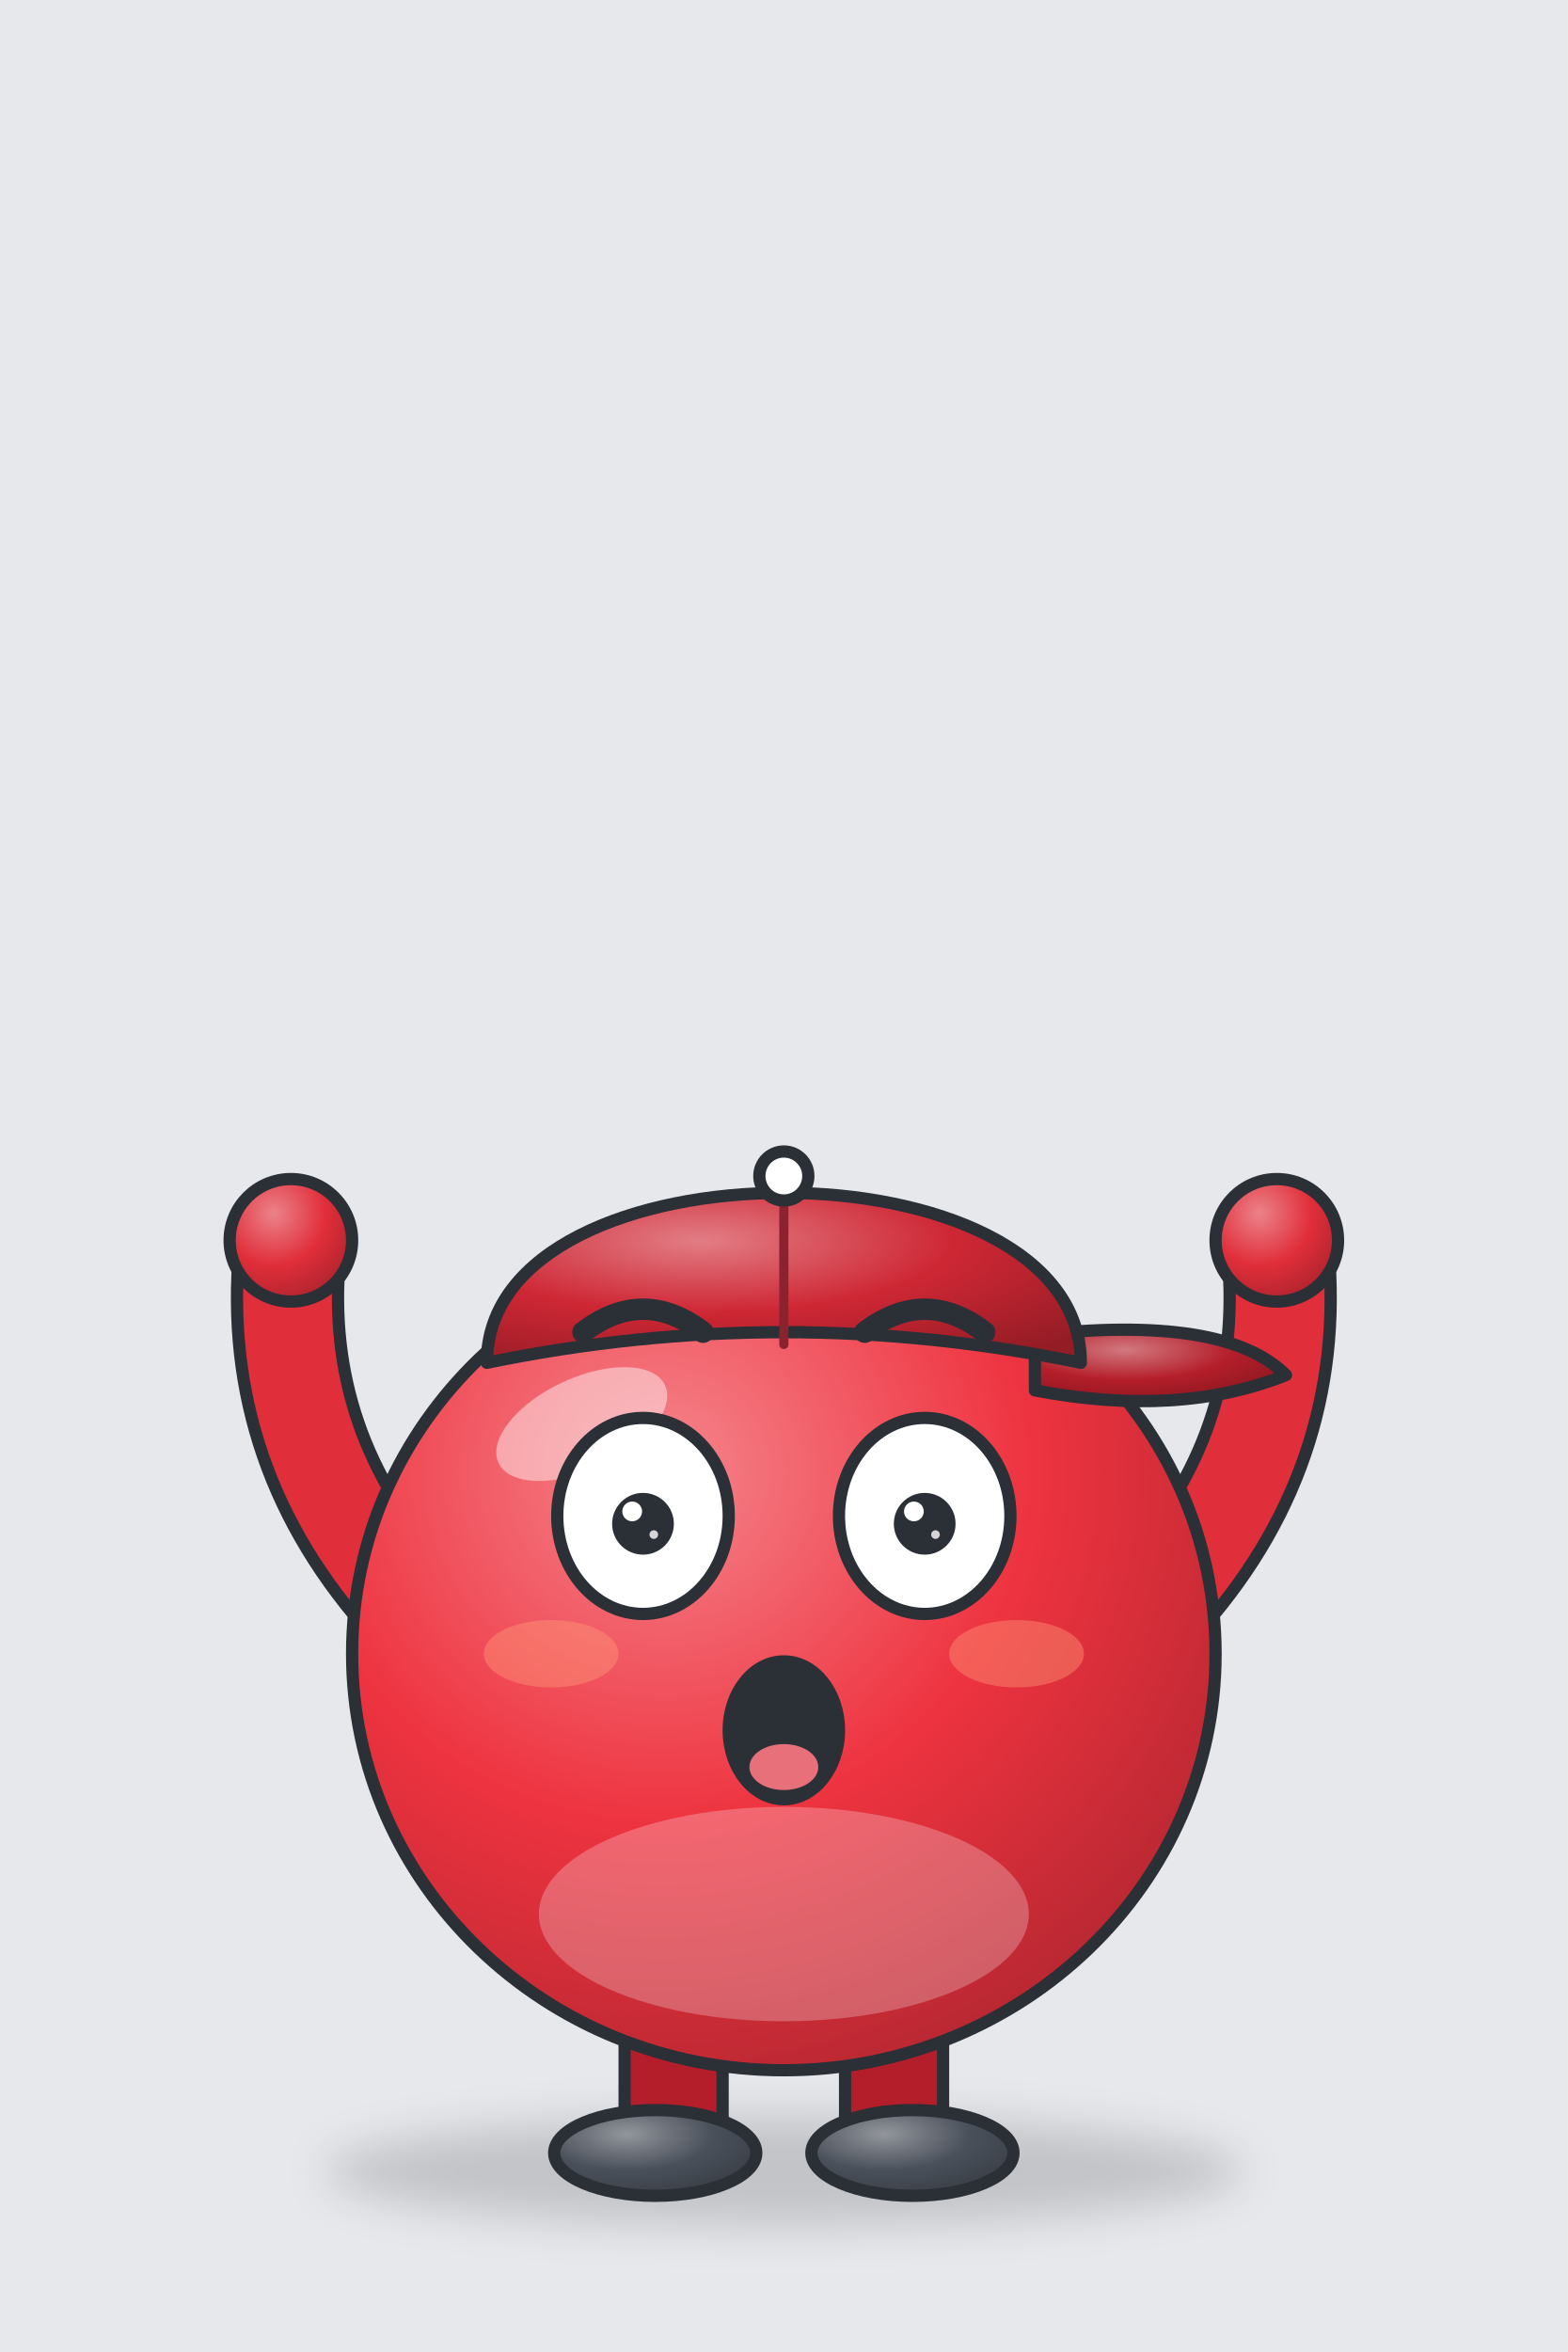
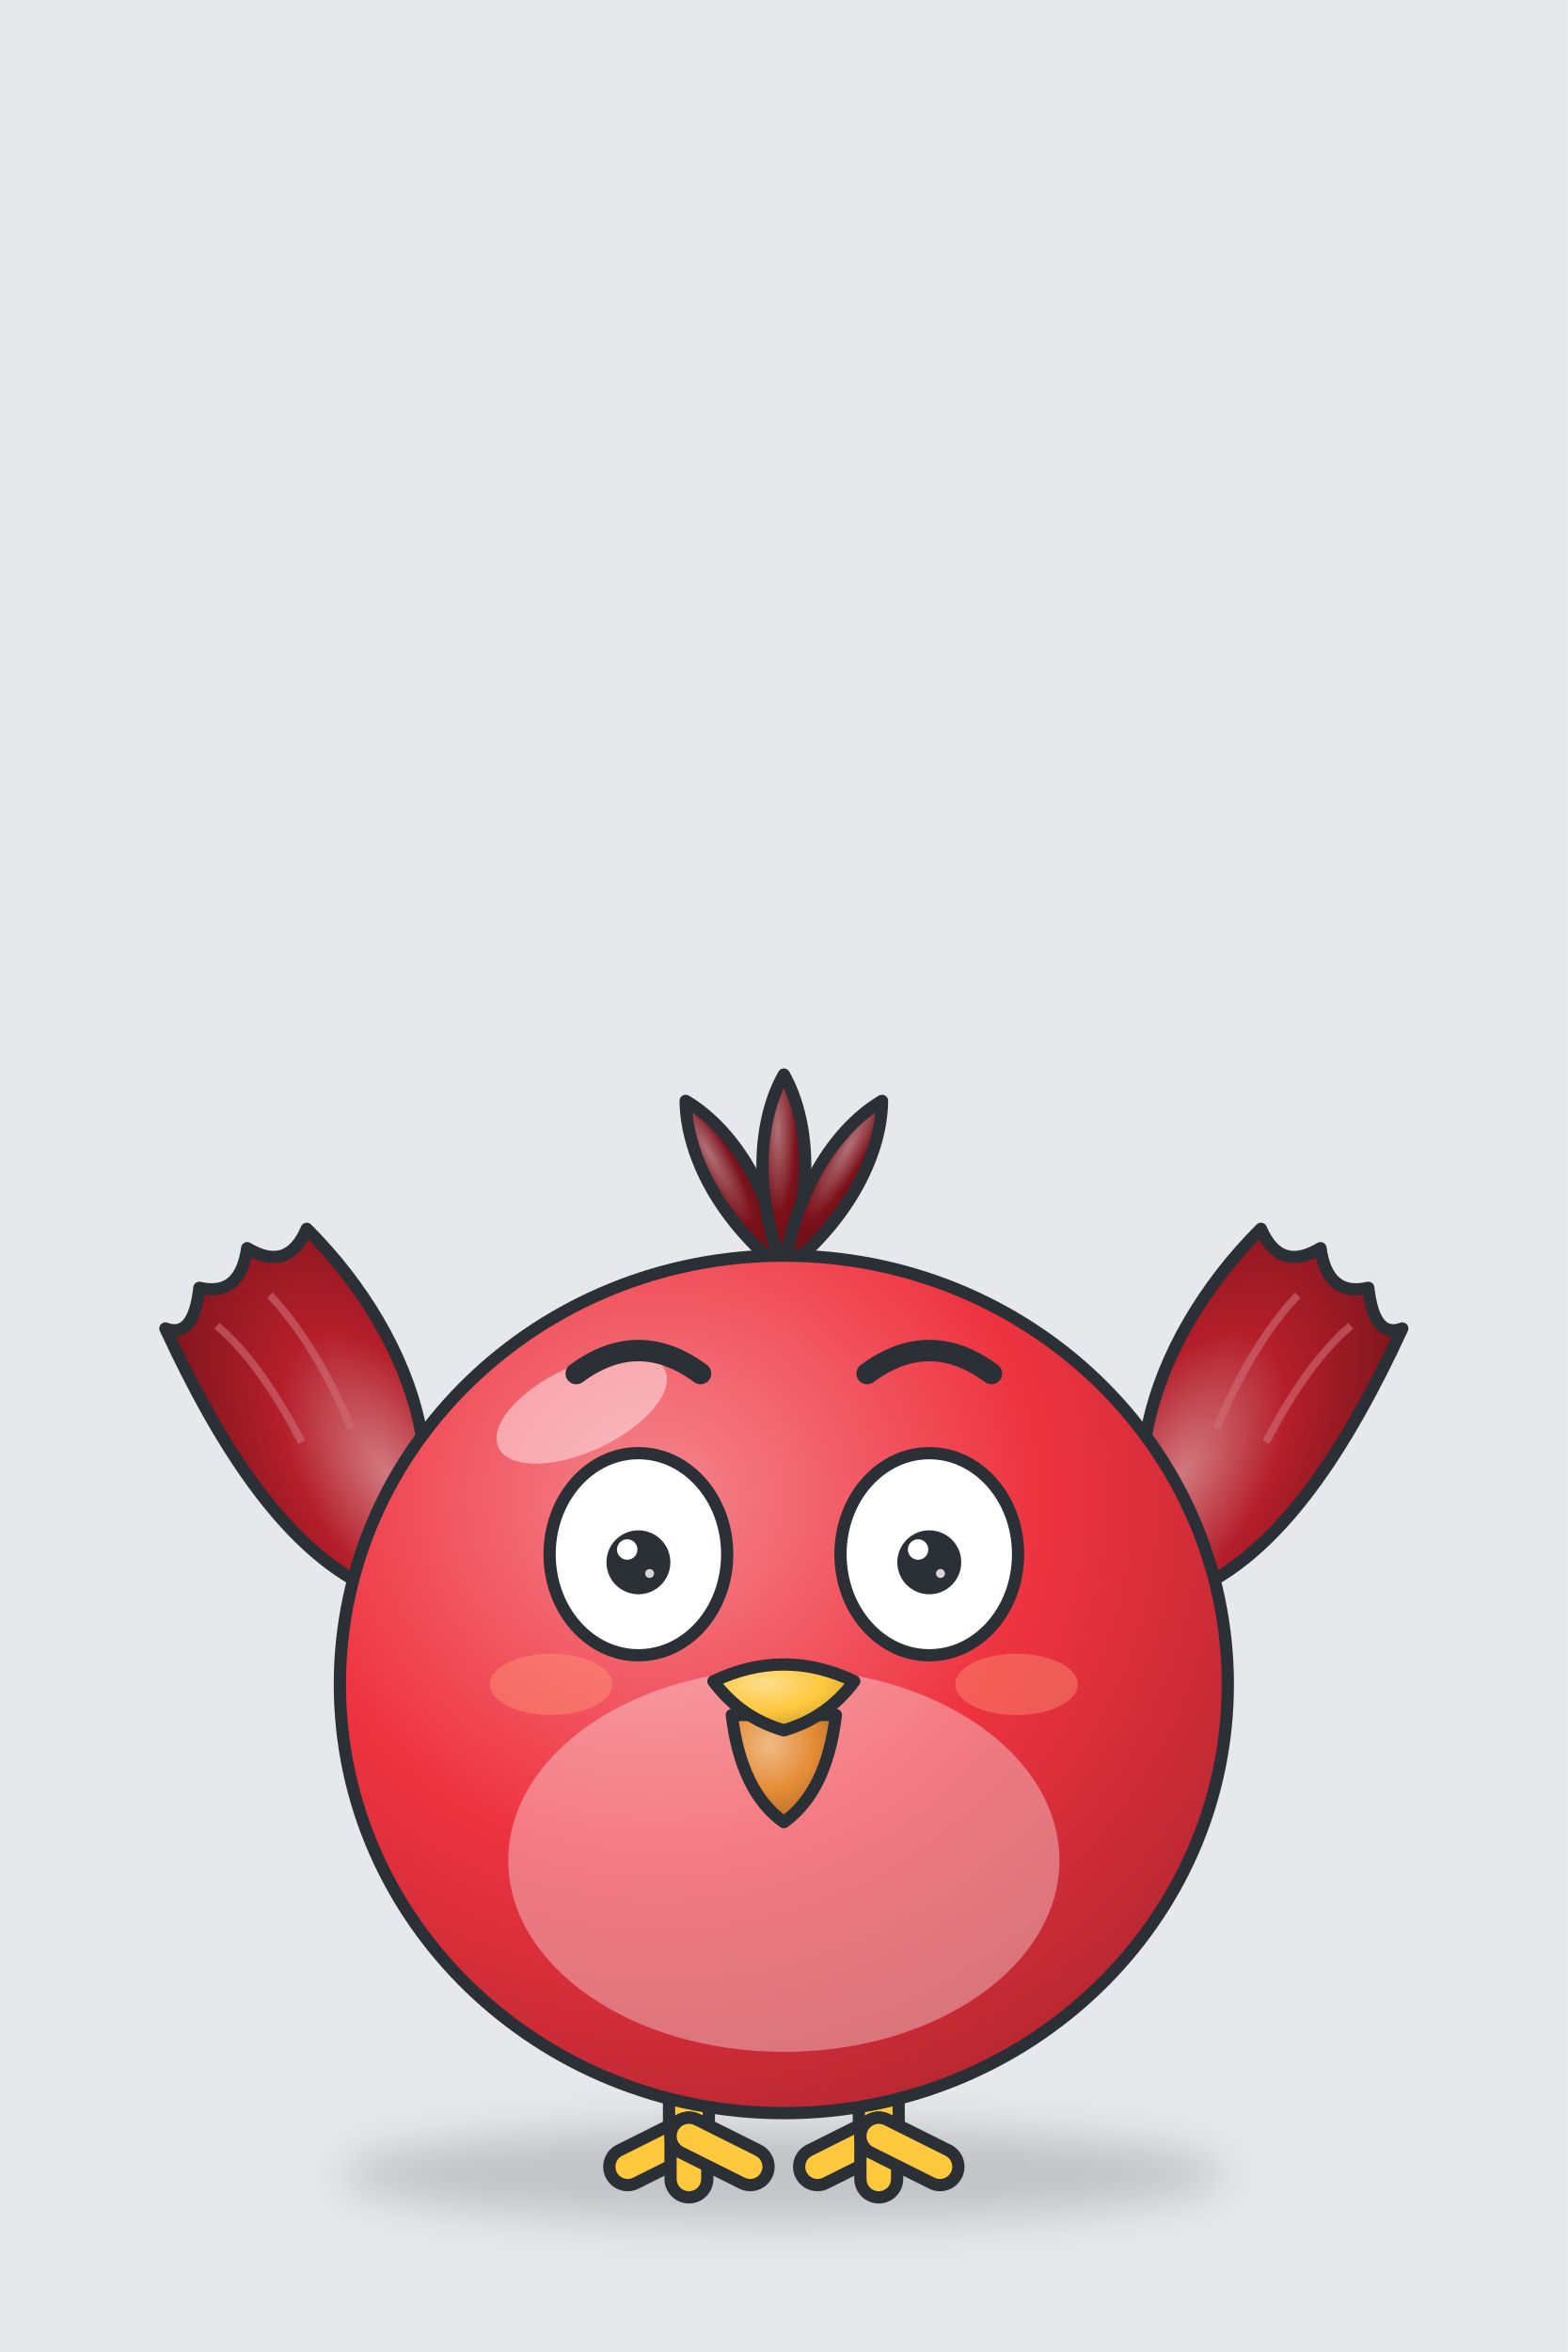
<svg xmlns="http://www.w3.org/2000/svg" width="1024" height="1536" viewBox="0 0 1024 1536">
  <defs>
    <filter id="soft" x="-50%" y="-50%" width="200%" height="200%">
      <feGaussianBlur stdDeviation="14" />
    </filter>
    <filter id="glow" x="-50%" y="-50%" width="200%" height="200%">
      <feGaussianBlur stdDeviation="30" />
    </filter>
-     <radialGradient id="ball4A505A" cx="0.36" cy="0.28" r="0.85">
-       <stop offset="0" stop-color="#92969C" />
-       <stop offset="0.5" stop-color="#4A505A" />
-       <stop offset="1" stop-color="#353A41" />
+     <radialGradient id="ball7C121B" cx="0.36" cy="0.28" r="0.85">
+       <stop offset="0" stop-color="#B07176" />
+       <stop offset="0.5" stop-color="#7C121B" />
+       <stop offset="1" stop-color="#590D13" />
    </radialGradient>
-     <radialGradient id="ballE02E3A" cx="0.36" cy="0.28" r="0.85">
-       <stop offset="0" stop-color="#EC8289" />
-       <stop offset="0.5" stop-color="#E02E3A" />
-       <stop offset="1" stop-color="#A1212A" />
+     <radialGradient id="ballB41E2A" cx="0.36" cy="0.28" r="0.85">
+       <stop offset="0" stop-color="#D2787F" />
+       <stop offset="0.5" stop-color="#B41E2A" />
+       <stop offset="1" stop-color="#82161E" />
    </radialGradient>
    <radialGradient id="ballEE3340" cx="0.36" cy="0.28" r="0.85">
      <stop offset="0" stop-color="#F5858C" />
      <stop offset="0.5" stop-color="#EE3340" />
      <stop offset="1" stop-color="#AB252E" />
    </radialGradient>
-     <radialGradient id="ballB41E2A" cx="0.36" cy="0.28" r="0.85">
-       <stop offset="0" stop-color="#D2787F" />
-       <stop offset="0.5" stop-color="#B41E2A" />
-       <stop offset="1" stop-color="#82161E" />
+     <radialGradient id="ballE58C36" cx="0.36" cy="0.28" r="0.85">
+       <stop offset="0" stop-color="#EFBA86" />
+       <stop offset="0.5" stop-color="#E58C36" />
+       <stop offset="1" stop-color="#A56527" />
    </radialGradient>
-     <radialGradient id="ballCE2734" cx="0.36" cy="0.28" r="0.85">
-       <stop offset="0" stop-color="#E27D85" />
-       <stop offset="0.5" stop-color="#CE2734" />
-       <stop offset="1" stop-color="#941C25" />
+     <radialGradient id="ballFFC83D" cx="0.36" cy="0.28" r="0.85">
+       <stop offset="0" stop-color="#FFDE8B" />
+       <stop offset="0.5" stop-color="#FFC83D" />
+       <stop offset="1" stop-color="#B8902C" />
    </radialGradient>
  </defs>
  <rect width="1024" height="1536" fill="#E6E8EC" />
-   <ellipse cx="512" cy="1418" rx="300" ry="36" fill="#000" opacity="0.16" filter="url(#soft)" />
-   <path d="M440,1320 L440,1385" fill="none" stroke="#2B2F36" stroke-width="72" stroke-linecap="round" stroke-linejoin="round" />
-   <path d="M440,1320 L440,1385" fill="none" stroke="#B41E2A" stroke-width="56" stroke-linecap="round" stroke-linejoin="round" />
-   <path d="M584,1320 L584,1385" fill="none" stroke="#2B2F36" stroke-width="72" stroke-linecap="round" stroke-linejoin="round" />
-   <path d="M584,1320 L584,1385" fill="none" stroke="#B41E2A" stroke-width="56" stroke-linecap="round" stroke-linejoin="round" />
-   <ellipse cx="428" cy="1406" rx="66" ry="28" fill="url(#ball4A505A)" stroke="#2B2F36" stroke-width="8" stroke-linejoin="round" />
-   <ellipse cx="596" cy="1406" rx="66" ry="28" fill="url(#ball4A505A)" stroke="#2B2F36" stroke-width="8" stroke-linejoin="round" />
-   <path d="M262,1040 Q175,940 190,810" fill="none" stroke="#2B2F36" stroke-width="74" stroke-linecap="round" stroke-linejoin="round" />
-   <path d="M262,1040 Q175,940 190,810" fill="none" stroke="#E02E3A" stroke-width="58" stroke-linecap="round" stroke-linejoin="round" />
-   <circle cx="190" cy="810" r="40" fill="url(#ballE02E3A)" stroke="#2B2F36" stroke-width="8" />
-   <path d="M762,1040 Q849,940 834,810" fill="none" stroke="#2B2F36" stroke-width="74" stroke-linecap="round" stroke-linejoin="round" />
-   <path d="M762,1040 Q849,940 834,810" fill="none" stroke="#E02E3A" stroke-width="58" stroke-linecap="round" stroke-linejoin="round" />
-   <circle cx="834" cy="810" r="40" fill="url(#ballE02E3A)" stroke="#2B2F36" stroke-width="8" />
-   <ellipse cx="512" cy="1080" rx="282" ry="272" fill="url(#ballEE3340)" stroke="#2B2F36" stroke-width="8" stroke-linejoin="round" />
-   <ellipse cx="512" cy="1250" rx="160" ry="70" fill="#FFF" opacity="0.25" />
-   <ellipse cx="380" cy="930" rx="60" ry="30" fill="#FFFFFF" opacity="0.45" transform="rotate(-25 380 930)" />
-   <path d="M676,872 Q800,858 840,898 Q770,926 676,908 Z" fill="url(#ballB41E2A)" stroke="#2B2F36" stroke-width="8" stroke-linejoin="round" />
-   <path d="M318,890 C318,742 706,742 706,890 Q512,850 318,890 Z" fill="url(#ballCE2734)" stroke="#2B2F36" stroke-width="8" stroke-linejoin="round" />
-   <path d="M512,770 L512,878" fill="none" stroke="#8B232E" stroke-width="6" stroke-linecap="round" stroke-linejoin="round" />
-   <circle cx="512" cy="768" r="16" fill="#FFF" stroke="#2B2F36" stroke-width="8" />
-   <ellipse cx="360" cy="1080" rx="44" ry="22" fill="#FF9E7A" opacity="0.4" />
-   <ellipse cx="664" cy="1080" rx="44" ry="22" fill="#FF9E7A" opacity="0.4" />
-   <ellipse cx="420" cy="990" rx="56" ry="64" fill="#FFFFFF" stroke="#2B2F36" stroke-width="8" stroke-linejoin="round" />
-   <circle cx="420" cy="995.12" r="20.16" fill="#2B2F36" />
-   <circle cx="412.944" cy="987.056" r="6.451" fill="#FFF" />
-   <circle cx="427.056" cy="1002.18" r="2.822" fill="#FFF" opacity="0.8" />
-   <path d="M380.8,870 Q420,840 459.2,870" fill="none" stroke="#2B2F36" stroke-width="14" stroke-linecap="round" stroke-linejoin="round" />
-   <ellipse cx="604" cy="990" rx="56" ry="64" fill="#FFFFFF" stroke="#2B2F36" stroke-width="8" stroke-linejoin="round" />
-   <circle cx="604" cy="995.12" r="20.16" fill="#2B2F36" />
-   <circle cx="596.944" cy="987.056" r="6.451" fill="#FFF" />
-   <circle cx="611.056" cy="1002.18" r="2.822" fill="#FFF" opacity="0.8" />
-   <path d="M564.8,870 Q604,840 643.2,870" fill="none" stroke="#2B2F36" stroke-width="14" stroke-linecap="round" stroke-linejoin="round" />
-   <ellipse cx="512" cy="1130" rx="36" ry="45" fill="#2B2F36" stroke="#2B2F36" stroke-width="8" stroke-linejoin="round" />
-   <ellipse cx="512" cy="1154" rx="22.5" ry="15" fill="#E8707A" />
+   <ellipse cx="512" cy="1420" rx="290" ry="32" fill="#000" opacity="0.16" filter="url(#soft)" />
+   <path d="M450,1365 L450,1395" fill="none" stroke="#2B2F36" stroke-width="34" stroke-linecap="round" stroke-linejoin="round" />
+   <path d="M450,1365 L450,1395" fill="none" stroke="#FFC83D" stroke-width="18" stroke-linecap="round" stroke-linejoin="round" />
+   <path d="M450,1395 L410,1415" fill="none" stroke="#2B2F36" stroke-width="32" stroke-linecap="round" stroke-linejoin="round" />
+   <path d="M450,1395 L410,1415" fill="none" stroke="#FFC83D" stroke-width="16" stroke-linecap="round" stroke-linejoin="round" />
+   <path d="M450,1395 L450,1423" fill="none" stroke="#2B2F36" stroke-width="32" stroke-linecap="round" stroke-linejoin="round" />
+   <path d="M450,1395 L450,1423" fill="none" stroke="#FFC83D" stroke-width="16" stroke-linecap="round" stroke-linejoin="round" />
+   <path d="M450,1395 L490,1415" fill="none" stroke="#2B2F36" stroke-width="32" stroke-linecap="round" stroke-linejoin="round" />
+   <path d="M450,1395 L490,1415" fill="none" stroke="#FFC83D" stroke-width="16" stroke-linecap="round" stroke-linejoin="round" />
+   <path d="M574,1365 L574,1395" fill="none" stroke="#2B2F36" stroke-width="34" stroke-linecap="round" stroke-linejoin="round" />
+   <path d="M574,1365 L574,1395" fill="none" stroke="#FFC83D" stroke-width="18" stroke-linecap="round" stroke-linejoin="round" />
+   <path d="M574,1395 L534,1415" fill="none" stroke="#2B2F36" stroke-width="32" stroke-linecap="round" stroke-linejoin="round" />
+   <path d="M574,1395 L534,1415" fill="none" stroke="#FFC83D" stroke-width="16" stroke-linecap="round" stroke-linejoin="round" />
+   <path d="M574,1395 L574,1423" fill="none" stroke="#2B2F36" stroke-width="32" stroke-linecap="round" stroke-linejoin="round" />
+   <path d="M574,1395 L574,1423" fill="none" stroke="#FFC83D" stroke-width="16" stroke-linecap="round" stroke-linejoin="round" />
+   <path d="M574,1395 L614,1415" fill="none" stroke="#2B2F36" stroke-width="32" stroke-linecap="round" stroke-linejoin="round" />
+   <path d="M574,1395 L614,1415" fill="none" stroke="#FFC83D" stroke-width="16" stroke-linecap="round" stroke-linejoin="round" />
+   <path d="M0,0 C-22,-55 -17,-105 0,-135 C17,-105 22,-55 0,0 Z" fill="url(#ball7C121B)" stroke="#2B2F36" stroke-width="8" stroke-linejoin="round" vector-effect="non-scaling-stroke" transform="translate(512 830) rotate(-30) scale(0.95)" />
+   <path d="M0,0 C-22,-55 -17,-105 0,-135 C17,-105 22,-55 0,0 Z" fill="url(#ball7C121B)" stroke="#2B2F36" stroke-width="8" stroke-linejoin="round" vector-effect="non-scaling-stroke" transform="translate(512 830) rotate(0) scale(0.95)" />
+   <path d="M0,0 C-22,-55 -17,-105 0,-135 C17,-105 22,-55 0,0 Z" fill="url(#ball7C121B)" stroke="#2B2F36" stroke-width="8" stroke-linejoin="round" vector-effect="non-scaling-stroke" transform="translate(512 830) rotate(30) scale(0.95)" />
+   <g transform="translate(248 1040) scale(1 1) rotate(150) scale(1.25 0.85)">
+     <path d="M0,0 C-62,24 -84,150 -62,270 Q-42,248 -30,280 Q-14,250 2,272 Q18,240 28,258 C34,160 32,60 0,0 Z" fill="url(#ballB41E2A)" stroke="#2B2F36" stroke-width="8" stroke-linejoin="round" vector-effect="non-scaling-stroke" />
+     <path d="M-30,120 Q-36,190 -28,240 M-4,130 Q-6,200 4,240" fill="none" stroke="#CE6D75" stroke-width="5" opacity="0.6" vector-effect="non-scaling-stroke" />
+   </g>
+   <g transform="translate(776 1040) scale(-1 1) rotate(150) scale(1.25 0.85)">
+     <path d="M0,0 C-62,24 -84,150 -62,270 Q-42,248 -30,280 Q-14,250 2,272 Q18,240 28,258 C34,160 32,60 0,0 Z" fill="url(#ballB41E2A)" stroke="#2B2F36" stroke-width="8" stroke-linejoin="round" vector-effect="non-scaling-stroke" />
+     <path d="M-30,120 Q-36,190 -28,240 M-4,130 Q-6,200 4,240" fill="none" stroke="#CE6D75" stroke-width="5" opacity="0.6" vector-effect="non-scaling-stroke" />
+   </g>
+   <ellipse cx="512" cy="1100" rx="290" ry="280" fill="url(#ballEE3340)" stroke="#2B2F36" stroke-width="8" stroke-linejoin="round" />
+   <ellipse cx="512" cy="1215" rx="180" ry="125" fill="#FFF" opacity="0.35" />
+   <ellipse cx="380" cy="920" rx="60" ry="28" fill="#FFFFFF" opacity="0.45" transform="rotate(-25 380 920)" />
+   <ellipse cx="360" cy="1100" rx="40" ry="20" fill="#FF9E7A" opacity="0.4" />
+   <ellipse cx="664" cy="1100" rx="40" ry="20" fill="#FF9E7A" opacity="0.4" />
+   <ellipse cx="417" cy="1015" rx="58" ry="66" fill="#FFFFFF" stroke="#2B2F36" stroke-width="8" stroke-linejoin="round" />
+   <circle cx="417" cy="1020.28" r="20.88" fill="#2B2F36" />
+   <circle cx="409.692" cy="1011.93" r="6.682" fill="#FFF" />
+   <circle cx="424.308" cy="1027.59" r="2.923" fill="#FFF" opacity="0.8" />
+   <path d="M376.4,897 Q417,867 457.6,897" fill="none" stroke="#2B2F36" stroke-width="14" stroke-linecap="round" stroke-linejoin="round" />
+   <ellipse cx="607" cy="1015" rx="58" ry="66" fill="#FFFFFF" stroke="#2B2F36" stroke-width="8" stroke-linejoin="round" />
+   <circle cx="607" cy="1020.28" r="20.88" fill="#2B2F36" />
+   <circle cx="599.692" cy="1011.93" r="6.682" fill="#FFF" />
+   <circle cx="614.308" cy="1027.59" r="2.923" fill="#FFF" opacity="0.8" />
+   <path d="M566.4,897 Q607,867 647.6,897" fill="none" stroke="#2B2F36" stroke-width="14" stroke-linecap="round" stroke-linejoin="round" />
+   <path d="M478,1120 L546,1120 Q540,1170 512,1190 Q484,1170 478,1120 Z" fill="url(#ballE58C36)" stroke="#2B2F36" stroke-width="8" stroke-linejoin="round" />
+   <path d="M466,1098 Q512,1076 558,1098 Q540,1122 512,1130 Q484,1122 466,1098 Z" fill="url(#ballFFC83D)" stroke="#2B2F36" stroke-width="8" stroke-linejoin="round" />
</svg>
